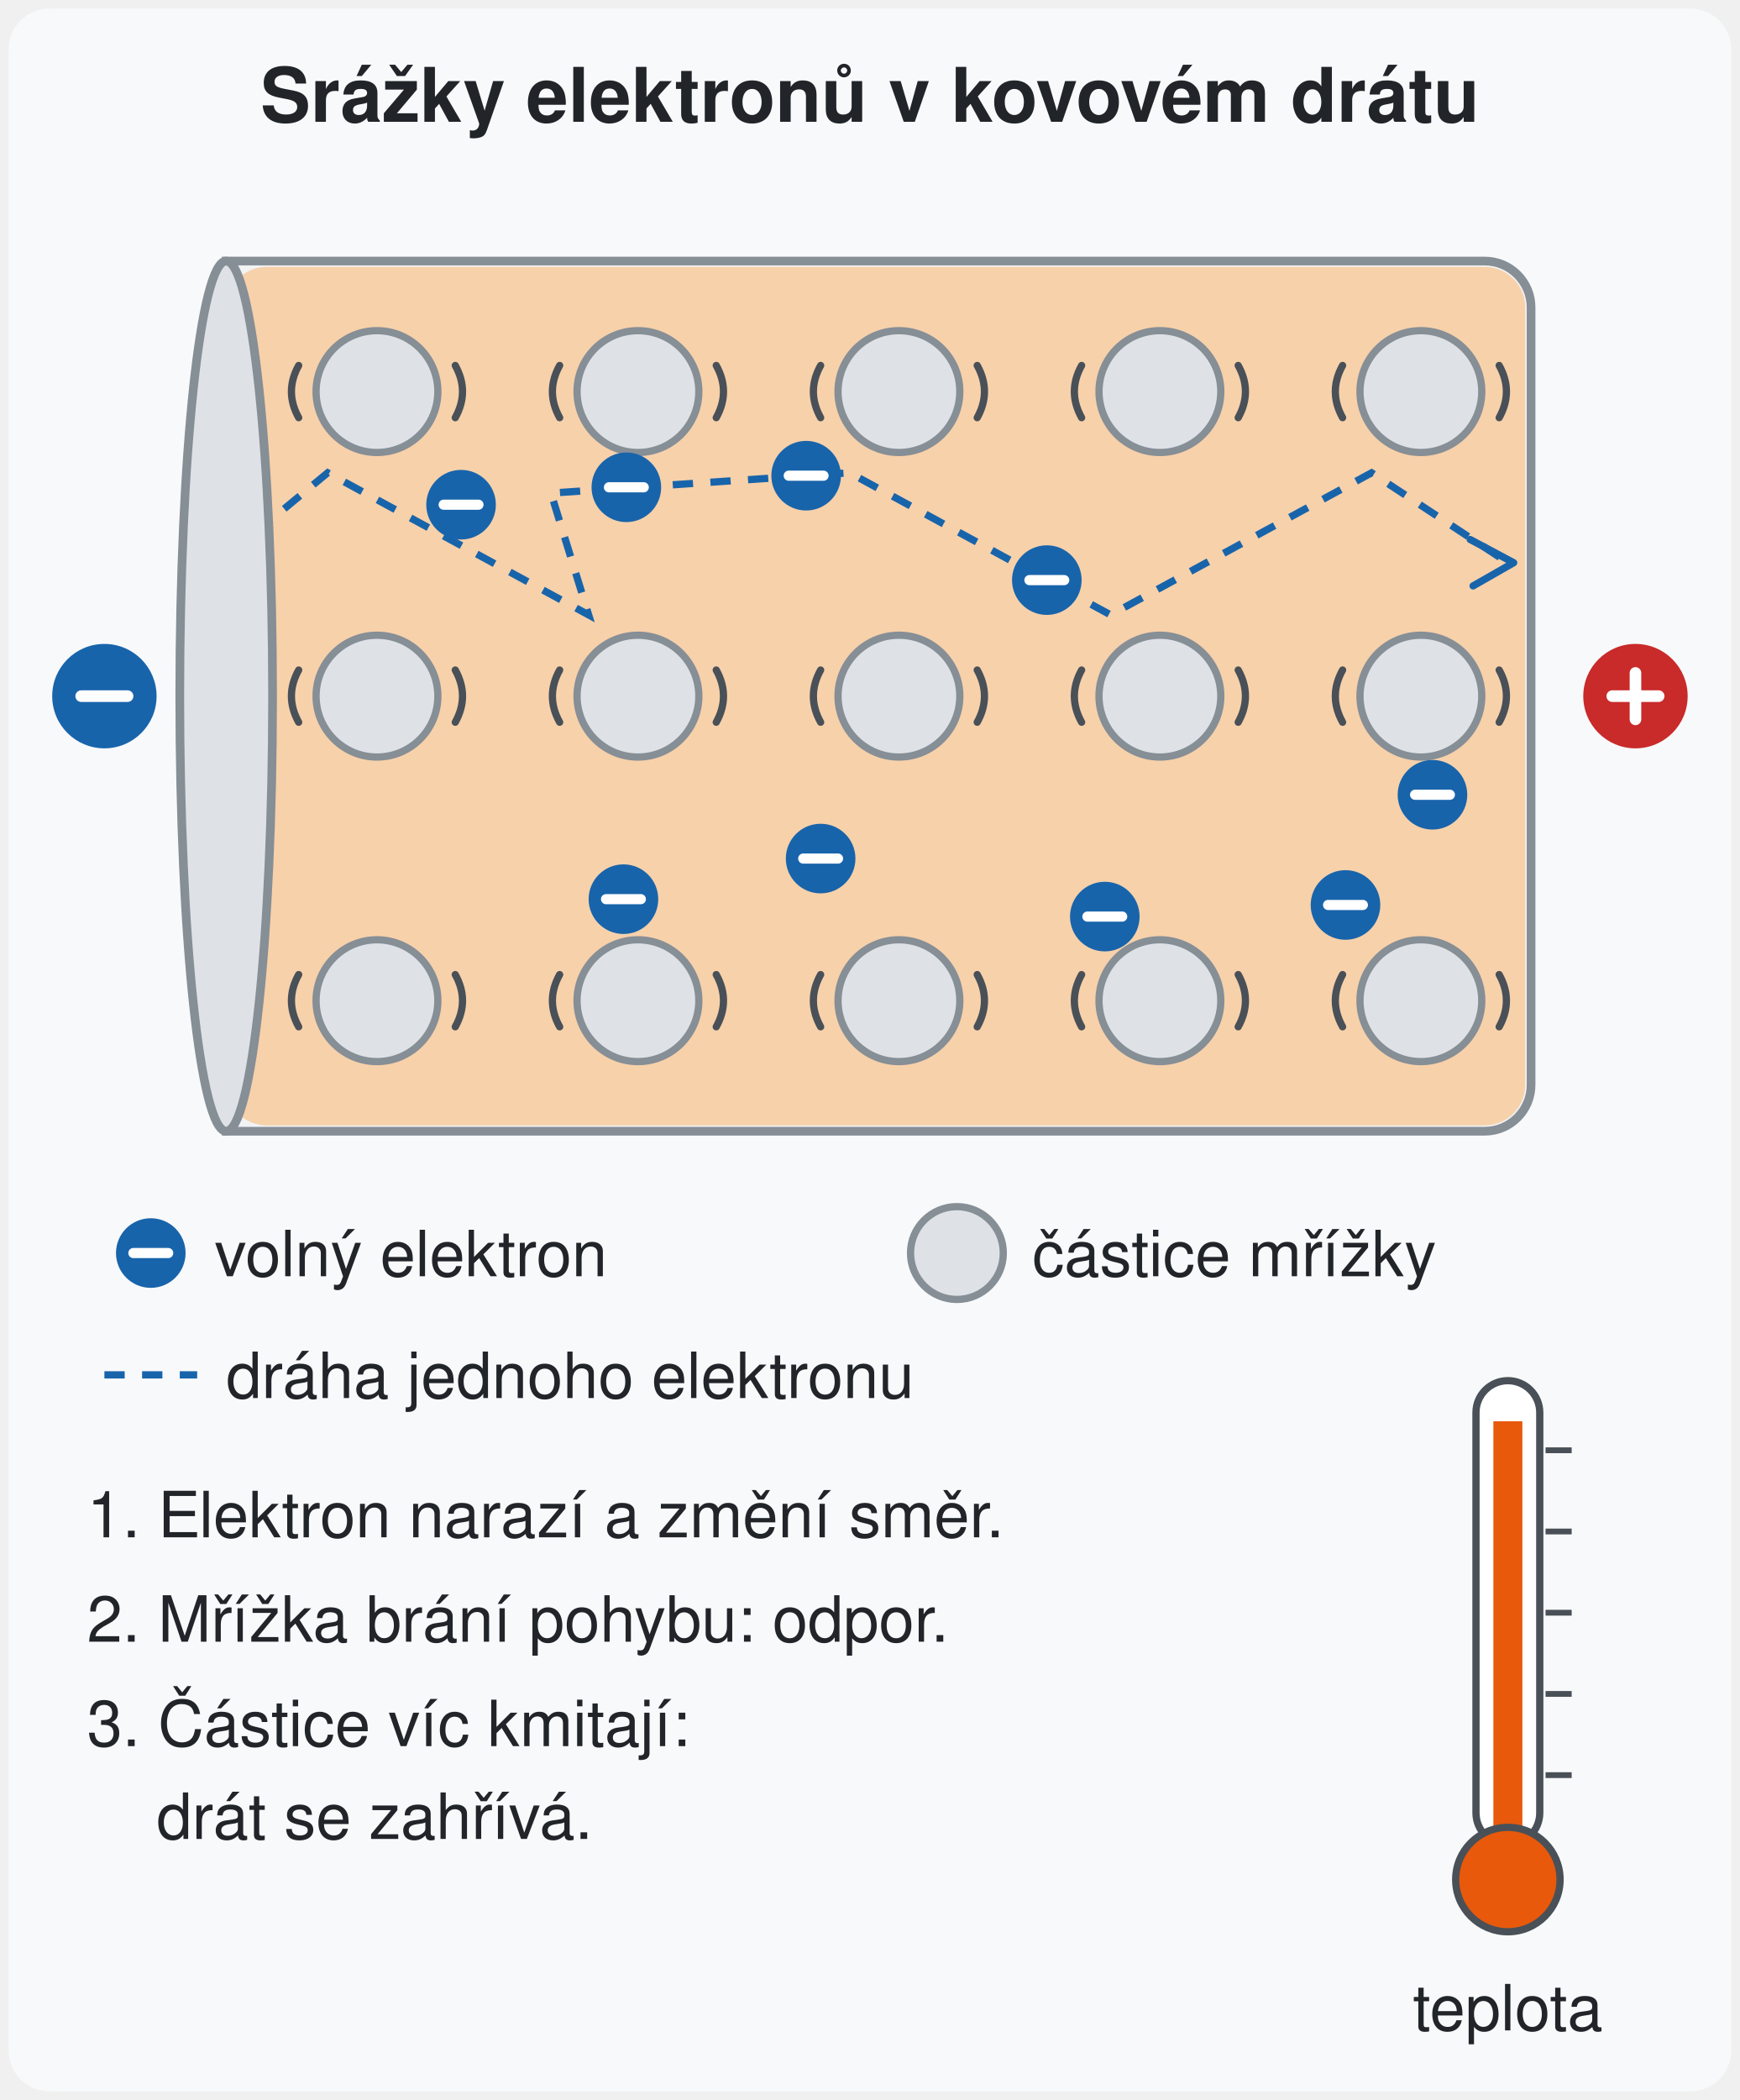
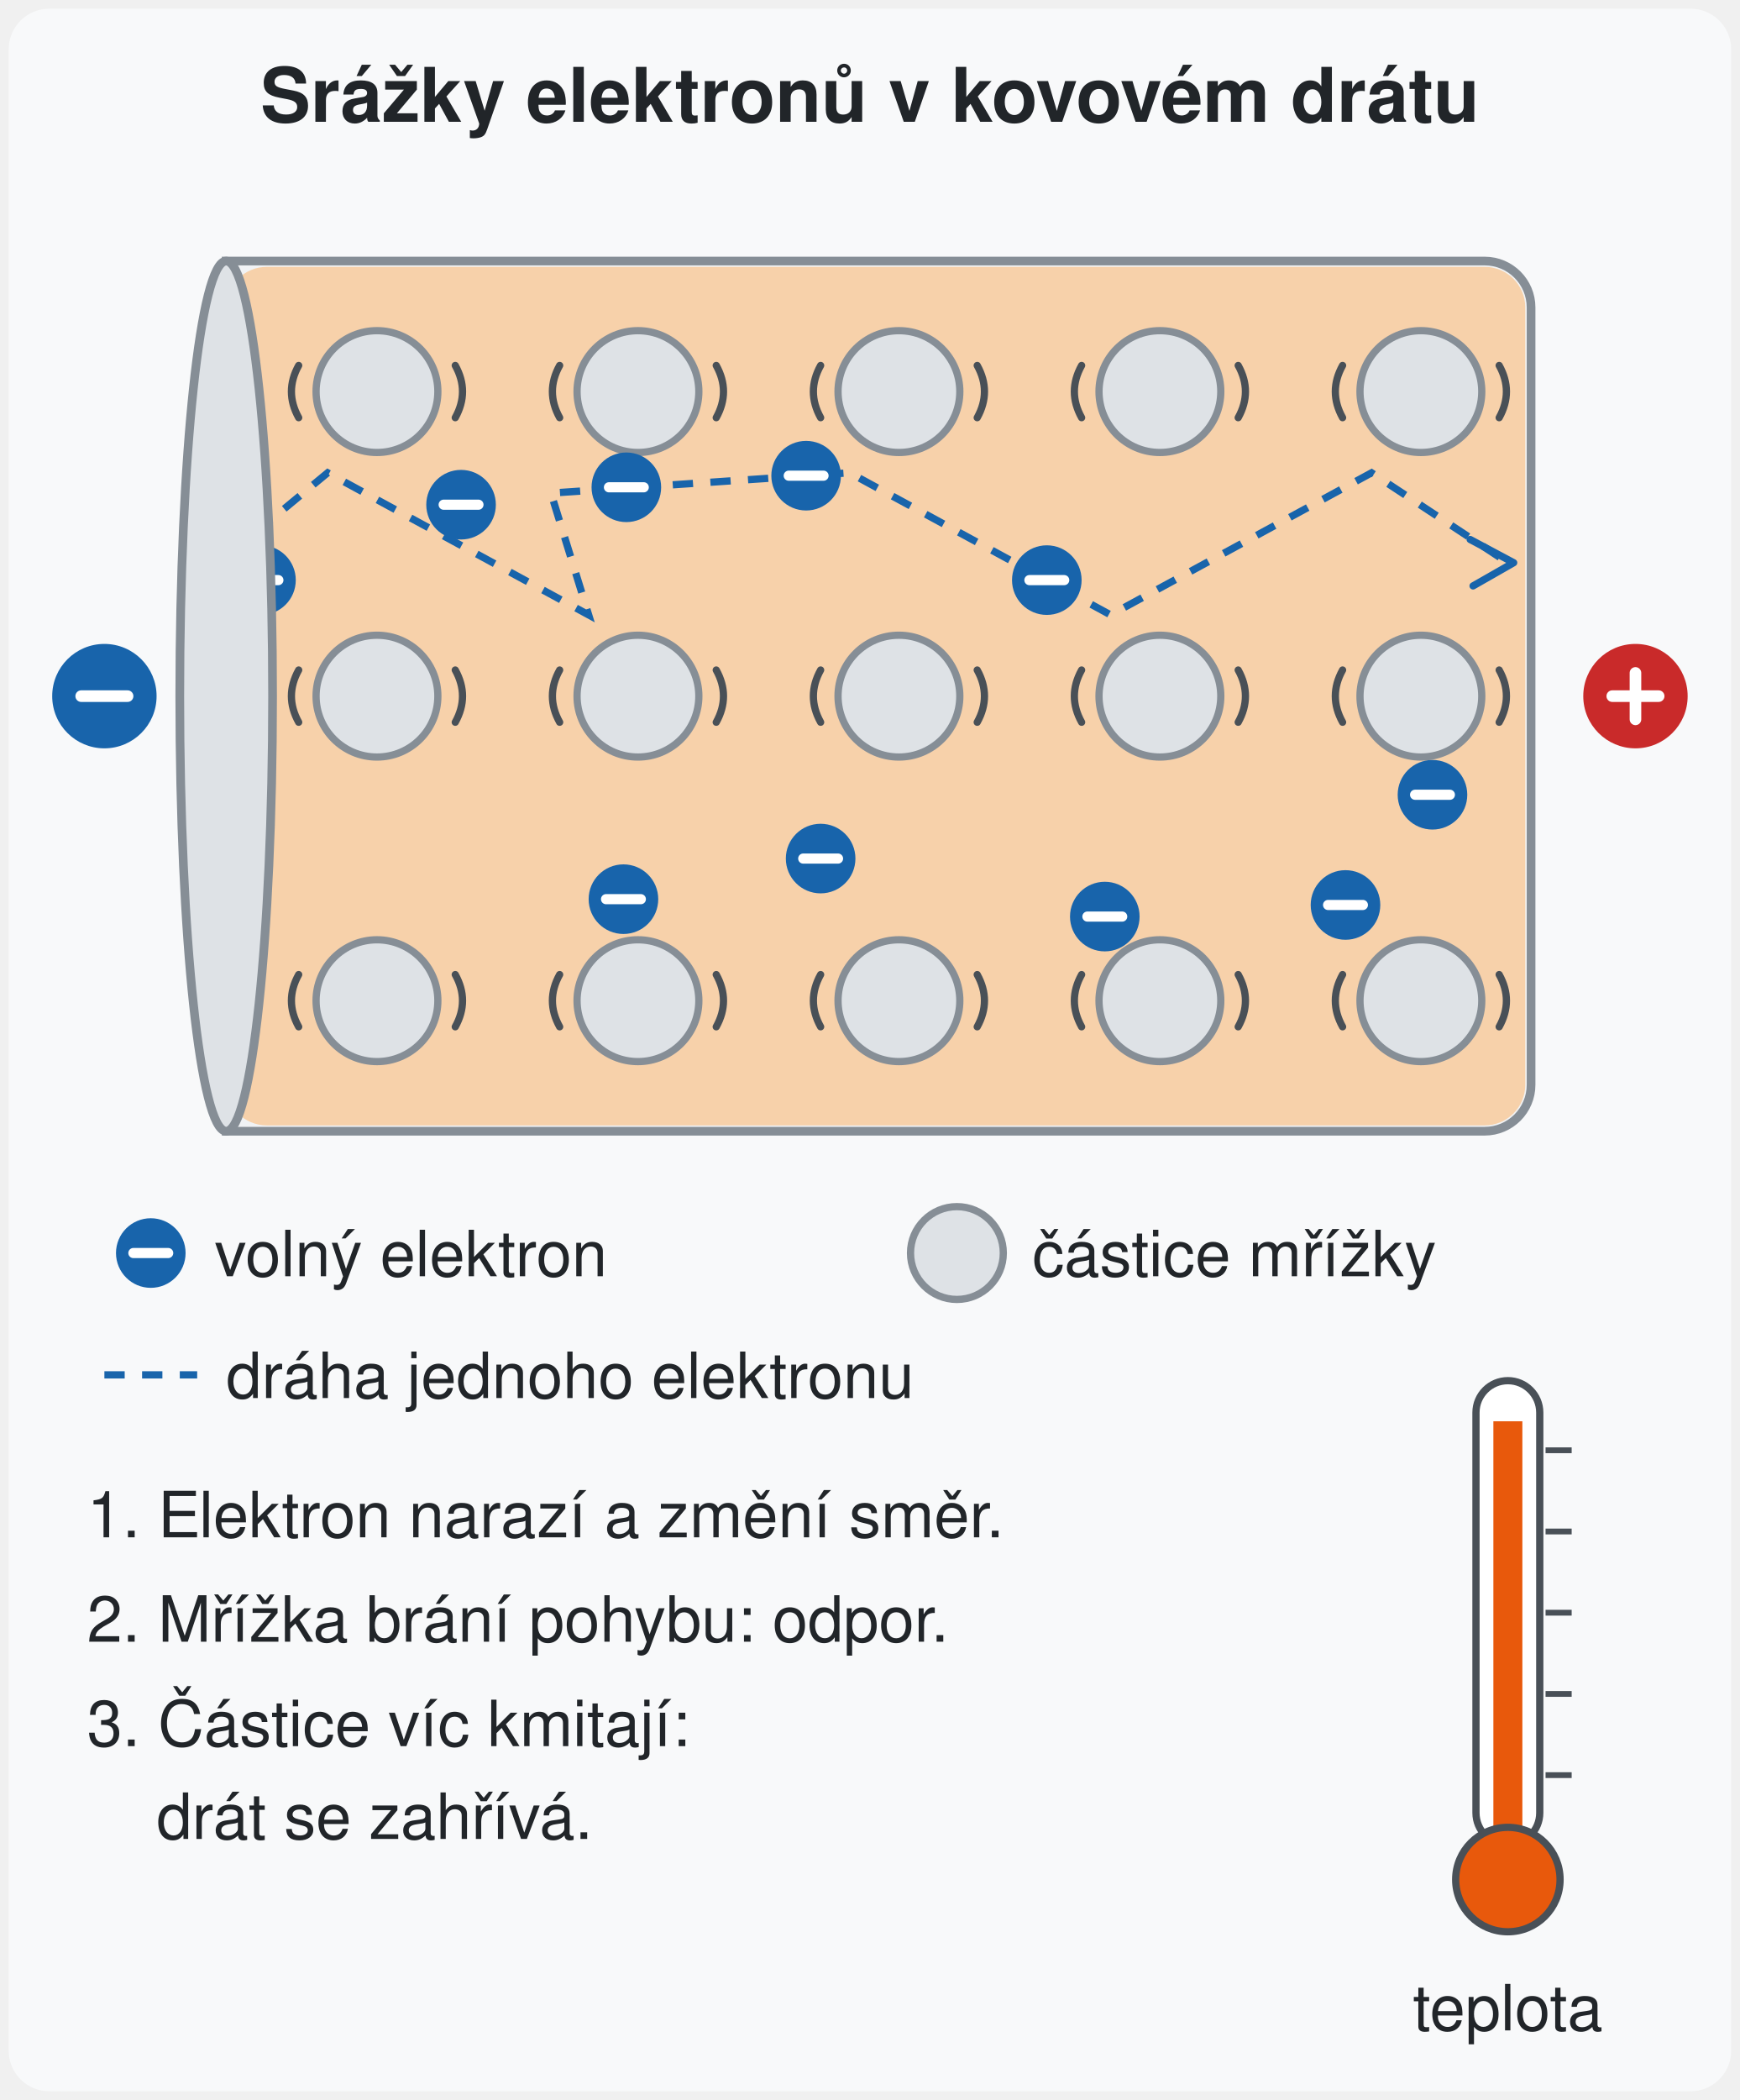
<svg xmlns="http://www.w3.org/2000/svg" viewBox="0 0 600 724" font-family="'Segoe UI', Helvetica, Arial, sans-serif" role="img" aria-label="Kovový drát připojený mezi zápornou svorku − vlevo a kladnou svorku + vpravo. Uvnitř jsou šedé částice krystalové mřížky a modré volné elektrony. Elektrony postupují od − k +, ale narážejí do částic mřížky a při každé srážce změní směr; čárkovaná čára ukazuje lomenou dráhu jednoho elektronu. Mřížka tak brání jejich pohybu – vodič klade proudu odpor. Při srážkách elektrony předávají energii mřížce, její částice kmitají víc a drát se zahřívá; teploměr ukazuje, že teplota roste. Animace: elektrony se pohybují a narážejí, částice kmitají stále víc, drát se zbarví do oranžova.">
  <style>
/* Předloha: PDF lekce 25, s. 2 (drát mezi − a +, volné elektrony se pohybují jedním směrem a narážejí do atomů mřížky a mění směr)
   a s. 3 (srážky → odpor; částice mřížky kmitají víc → vodič se zahřívá).
   Elektrony: průlet drátem 6 s, lineárně po lomené dráze, body zlomu = dotyk s částicí mřížky.
   Zahřívání 12 s: 0–75 % roste amplituda kmitání částic, oranžové zabarvení drátu a sloupec teploměru; 75–92 % drží; 92–100 % návrat (smyčka).
-    Bez animace (reduced-motion) = koncový stav: drát zahřátý, teploměr nahoře, u částic značky kmitání, elektrony v místech srážek, čárkovaná dráha jednoho elektronu. */
+    Bez animace (reduced-motion) = koncový stav: drát zahřátý, teploměr nahoře, u částic značky kmitání, elektrony rozprostřené po svých drahách uvnitř drátu (ne nutně v místech srážek), čárkovaná dráha jednoho elektronu. */
.e { animation: 6s linear infinite; }
.e0 { animation-name: d0; } .e1 { animation-name: d1; } .e2 { animation-name: d2; } .e3 { animation-name: d3; }
.kx, .ky, .kd { animation: 12s linear infinite; }
.kx { animation-name: kx; } .ky { animation-name: ky; } .kd { animation-name: kd; }
.tep { animation: tep 12s linear infinite; }
.km { animation: km 12s linear infinite; }
.tc { transform-box: fill-box; transform-origin: 50% 100%; animation: tc 12s linear infinite; }
@keyframes tep { 0% { opacity: 0; } 75%, 92% { opacity: 0.45; } 100% { opacity: 0; } }
@keyframes km { 0% { opacity: 0.15; } 75%, 92% { opacity: 1; } 100% { opacity: 0.15; } }
@keyframes tc { 0% { transform: scaleY(0.2); } 75%, 92% { transform: scaleY(1); } 100% { transform: scaleY(0.2); } }
@keyframes d0 { 0% { transform: translate(50px, 188px); } 10.7% { transform: translate(113px, 163px); } 26.8% { transform: translate(203px, 212px); } 33.4% { transform: translate(190px, 170px); } 52.9% { transform: translate(293px, 163px); } 69% { transform: translate(383px, 212px); } 85.1% { transform: translate(473px, 163px); } 100% { transform: translate(560px, 200px); } }
@keyframes d1 { 0% { transform: translate(50px, 200px); } 28.2% { transform: translate(203px, 163px); } 46.6% { transform: translate(293px, 212px); } 65% { transform: translate(383px, 163px); } 83.4% { transform: translate(473px, 212px); } 100% { transform: translate(560px, 180px); } }
@keyframes d2 { 0% { transform: translate(50px, 292px); } 26% { transform: translate(203px, 317px); } 43.1% { transform: translate(293px, 268px); } 60.3% { transform: translate(383px, 317px); } 65.1% { transform: translate(360px, 300px); } 84.7% { transform: translate(473px, 268px); } 100% { transform: translate(560px, 295px); } }
@keyframes d3 { 0% { transform: translate(50px, 280px); } 11.8% { transform: translate(113px, 317px); } 28.3% { transform: translate(203px, 268px); } 44.9% { transform: translate(293px, 317px); } 49.5% { transform: translate(270px, 300px); } 68.5% { transform: translate(383px, 268px); } 85% { transform: translate(473px, 317px); } 100% { transform: translate(560px, 285px); } }
@keyframes kx { 0% { transform: translate(1px, 0px); } 1% { transform: translate(-1.1px, 0px); } 2% { transform: translate(1.1px, 0px); } 3% { transform: translate(-1.2px, 0px); } 4% { transform: translate(1.2px, 0px); } 5% { transform: translate(-1.3px, 0px); } 6% { transform: translate(1.3px, 0px); } 7% { transform: translate(-1.4px, 0px); } 8% { transform: translate(1.4px, 0px); } 9% { transform: translate(-1.5px, 0px); } 10% { transform: translate(1.5px, 0px); } 11% { transform: translate(-1.6px, 0px); } 12% { transform: translate(1.6px, 0px); } 13% { transform: translate(-1.7px, 0px); } 14% { transform: translate(1.7px, 0px); } 15% { transform: translate(-1.8px, 0px); } 16% { transform: translate(1.9px, 0px); } 17% { transform: translate(-1.9px, 0px); } 18% { transform: translate(2px, 0px); } 19% { transform: translate(-2px, 0px); } 20% { transform: translate(2.1px, 0px); } 21% { transform: translate(-2.1px, 0px); } 22% { transform: translate(2.2px, 0px); } 23% { transform: translate(-2.2px, 0px); } 24% { transform: translate(2.3px, 0px); } 25% { transform: translate(-2.3px, 0px); } 26% { transform: translate(2.4px, 0px); } 27% { transform: translate(-2.4px, 0px); } 28% { transform: translate(2.5px, 0px); } 29% { transform: translate(-2.5px, 0px); } 30% { transform: translate(2.6px, 0px); } 31% { transform: translate(-2.7px, 0px); } 32% { transform: translate(2.7px, 0px); } 33% { transform: translate(-2.8px, 0px); } 34% { transform: translate(2.8px, 0px); } 35% { transform: translate(-2.9px, 0px); } 36% { transform: translate(2.9px, 0px); } 37% { transform: translate(-3px, 0px); } 38% { transform: translate(3px, 0px); } 39% { transform: translate(-3.1px, 0px); } 40% { transform: translate(3.1px, 0px); } 41% { transform: translate(-3.2px, 0px); } 42% { transform: translate(3.2px, 0px); } 43% { transform: translate(-3.3px, 0px); } 44% { transform: translate(3.3px, 0px); } 45% { transform: translate(-3.4px, 0px); } 46% { transform: translate(3.5px, 0px); } 47% { transform: translate(-3.5px, 0px); } 48% { transform: translate(3.6px, 0px); } 49% { transform: translate(-3.6px, 0px); } 50% { transform: translate(3.7px, 0px); } 51% { transform: translate(-3.7px, 0px); } 52% { transform: translate(3.8px, 0px); } 53% { transform: translate(-3.8px, 0px); } 54% { transform: translate(3.9px, 0px); } 55% { transform: translate(-3.9px, 0px); } 56% { transform: translate(4px, 0px); } 57% { transform: translate(-4px, 0px); } 58% { transform: translate(4.1px, 0px); } 59% { transform: translate(-4.1px, 0px); } 60% { transform: translate(4.2px, 0px); } 61% { transform: translate(-4.3px, 0px); } 62% { transform: translate(4.3px, 0px); } 63% { transform: translate(-4.4px, 0px); } 64% { transform: translate(4.4px, 0px); } 65% { transform: translate(-4.5px, 0px); } 66% { transform: translate(4.5px, 0px); } 67% { transform: translate(-4.6px, 0px); } 68% { transform: translate(4.6px, 0px); } 69% { transform: translate(-4.7px, 0px); } 70% { transform: translate(4.7px, 0px); } 71% { transform: translate(-4.8px, 0px); } 72% { transform: translate(4.8px, 0px); } 73% { transform: translate(-4.9px, 0px); } 74% { transform: translate(4.9px, 0px); } 75% { transform: translate(-5px, 0px); } 76% { transform: translate(5px, 0px); } 77% { transform: translate(-5px, 0px); } 78% { transform: translate(5px, 0px); } 79% { transform: translate(-5px, 0px); } 80% { transform: translate(5px, 0px); } 81% { transform: translate(-5px, 0px); } 82% { transform: translate(5px, 0px); } 83% { transform: translate(-5px, 0px); } 84% { transform: translate(5px, 0px); } 85% { transform: translate(-5px, 0px); } 86% { transform: translate(5px, 0px); } 87% { transform: translate(-5px, 0px); } 88% { transform: translate(5px, 0px); } 89% { transform: translate(-5px, 0px); } 90% { transform: translate(5px, 0px); } 91% { transform: translate(-5px, 0px); } 92% { transform: translate(5px, 0px); } 93% { transform: translate(-4.5px, 0px); } 94% { transform: translate(4px, 0px); } 95% { transform: translate(-3.5px, 0px); } 96% { transform: translate(3px, 0px); } 97% { transform: translate(-2.5px, 0px); } 98% { transform: translate(2px, 0px); } 99% { transform: translate(-1.5px, 0px); } 100% { transform: translate(1px, 0px); } }
@keyframes ky { 0% { transform: translate(0px, 1px); } 1% { transform: translate(0px, -1.1px); } 2% { transform: translate(0px, 1.1px); } 3% { transform: translate(0px, -1.2px); } 4% { transform: translate(0px, 1.2px); } 5% { transform: translate(0px, -1.3px); } 6% { transform: translate(0px, 1.3px); } 7% { transform: translate(0px, -1.4px); } 8% { transform: translate(0px, 1.4px); } 9% { transform: translate(0px, -1.5px); } 10% { transform: translate(0px, 1.5px); } 11% { transform: translate(0px, -1.6px); } 12% { transform: translate(0px, 1.6px); } 13% { transform: translate(0px, -1.7px); } 14% { transform: translate(0px, 1.7px); } 15% { transform: translate(0px, -1.8px); } 16% { transform: translate(0px, 1.9px); } 17% { transform: translate(0px, -1.9px); } 18% { transform: translate(0px, 2px); } 19% { transform: translate(0px, -2px); } 20% { transform: translate(0px, 2.1px); } 21% { transform: translate(0px, -2.1px); } 22% { transform: translate(0px, 2.2px); } 23% { transform: translate(0px, -2.2px); } 24% { transform: translate(0px, 2.3px); } 25% { transform: translate(0px, -2.3px); } 26% { transform: translate(0px, 2.4px); } 27% { transform: translate(0px, -2.4px); } 28% { transform: translate(0px, 2.5px); } 29% { transform: translate(0px, -2.5px); } 30% { transform: translate(0px, 2.6px); } 31% { transform: translate(0px, -2.7px); } 32% { transform: translate(0px, 2.7px); } 33% { transform: translate(0px, -2.8px); } 34% { transform: translate(0px, 2.8px); } 35% { transform: translate(0px, -2.9px); } 36% { transform: translate(0px, 2.9px); } 37% { transform: translate(0px, -3px); } 38% { transform: translate(0px, 3px); } 39% { transform: translate(0px, -3.1px); } 40% { transform: translate(0px, 3.1px); } 41% { transform: translate(0px, -3.2px); } 42% { transform: translate(0px, 3.2px); } 43% { transform: translate(0px, -3.3px); } 44% { transform: translate(0px, 3.3px); } 45% { transform: translate(0px, -3.4px); } 46% { transform: translate(0px, 3.5px); } 47% { transform: translate(0px, -3.5px); } 48% { transform: translate(0px, 3.6px); } 49% { transform: translate(0px, -3.6px); } 50% { transform: translate(0px, 3.7px); } 51% { transform: translate(0px, -3.7px); } 52% { transform: translate(0px, 3.8px); } 53% { transform: translate(0px, -3.8px); } 54% { transform: translate(0px, 3.9px); } 55% { transform: translate(0px, -3.9px); } 56% { transform: translate(0px, 4px); } 57% { transform: translate(0px, -4px); } 58% { transform: translate(0px, 4.1px); } 59% { transform: translate(0px, -4.1px); } 60% { transform: translate(0px, 4.2px); } 61% { transform: translate(0px, -4.3px); } 62% { transform: translate(0px, 4.3px); } 63% { transform: translate(0px, -4.4px); } 64% { transform: translate(0px, 4.4px); } 65% { transform: translate(0px, -4.5px); } 66% { transform: translate(0px, 4.5px); } 67% { transform: translate(0px, -4.6px); } 68% { transform: translate(0px, 4.6px); } 69% { transform: translate(0px, -4.7px); } 70% { transform: translate(0px, 4.7px); } 71% { transform: translate(0px, -4.8px); } 72% { transform: translate(0px, 4.8px); } 73% { transform: translate(0px, -4.9px); } 74% { transform: translate(0px, 4.9px); } 75% { transform: translate(0px, -5px); } 76% { transform: translate(0px, 5px); } 77% { transform: translate(0px, -5px); } 78% { transform: translate(0px, 5px); } 79% { transform: translate(0px, -5px); } 80% { transform: translate(0px, 5px); } 81% { transform: translate(0px, -5px); } 82% { transform: translate(0px, 5px); } 83% { transform: translate(0px, -5px); } 84% { transform: translate(0px, 5px); } 85% { transform: translate(0px, -5px); } 86% { transform: translate(0px, 5px); } 87% { transform: translate(0px, -5px); } 88% { transform: translate(0px, 5px); } 89% { transform: translate(0px, -5px); } 90% { transform: translate(0px, 5px); } 91% { transform: translate(0px, -5px); } 92% { transform: translate(0px, 5px); } 93% { transform: translate(0px, -4.5px); } 94% { transform: translate(0px, 4px); } 95% { transform: translate(0px, -3.5px); } 96% { transform: translate(0px, 3px); } 97% { transform: translate(0px, -2.5px); } 98% { transform: translate(0px, 2px); } 99% { transform: translate(0px, -1.5px); } 100% { transform: translate(0px, 1px); } }
@keyframes kd { 0% { transform: translate(0.7px, 0.7px); } 1% { transform: translate(-0.7px, -0.7px); } 2% { transform: translate(0.8px, 0.8px); } 3% { transform: translate(-0.8px, -0.8px); } 4% { transform: translate(0.8px, 0.8px); } 5% { transform: translate(-0.9px, -0.9px); } 6% { transform: translate(0.9px, 0.9px); } 7% { transform: translate(-1px, -1px); } 8% { transform: translate(1px, 1px); } 9% { transform: translate(-1px, -1px); } 10% { transform: translate(1.1px, 1.1px); } 11% { transform: translate(-1.1px, -1.1px); } 12% { transform: translate(1.1px, 1.1px); } 13% { transform: translate(-1.2px, -1.2px); } 14% { transform: translate(1.2px, 1.2px); } 15% { transform: translate(-1.3px, -1.3px); } 16% { transform: translate(1.3px, 1.3px); } 17% { transform: translate(-1.3px, -1.3px); } 18% { transform: translate(1.4px, 1.4px); } 19% { transform: translate(-1.4px, -1.4px); } 20% { transform: translate(1.4px, 1.4px); } 21% { transform: translate(-1.5px, -1.5px); } 22% { transform: translate(1.5px, 1.5px); } 23% { transform: translate(-1.6px, -1.6px); } 24% { transform: translate(1.6px, 1.6px); } 25% { transform: translate(-1.6px, -1.6px); } 26% { transform: translate(1.7px, 1.7px); } 27% { transform: translate(-1.7px, -1.7px); } 28% { transform: translate(1.7px, 1.7px); } 29% { transform: translate(-1.8px, -1.8px); } 30% { transform: translate(1.8px, 1.8px); } 31% { transform: translate(-1.9px, -1.9px); } 32% { transform: translate(1.9px, 1.9px); } 33% { transform: translate(-1.9px, -1.9px); } 34% { transform: translate(2px, 2px); } 35% { transform: translate(-2px, -2px); } 36% { transform: translate(2px, 2px); } 37% { transform: translate(-2.1px, -2.1px); } 38% { transform: translate(2.1px, 2.1px); } 39% { transform: translate(-2.2px, -2.2px); } 40% { transform: translate(2.2px, 2.2px); } 41% { transform: translate(-2.2px, -2.2px); } 42% { transform: translate(2.3px, 2.3px); } 43% { transform: translate(-2.3px, -2.3px); } 44% { transform: translate(2.3px, 2.3px); } 45% { transform: translate(-2.4px, -2.4px); } 46% { transform: translate(2.4px, 2.4px); } 47% { transform: translate(-2.5px, -2.5px); } 48% { transform: translate(2.5px, 2.5px); } 49% { transform: translate(-2.5px, -2.5px); } 50% { transform: translate(2.6px, 2.6px); } 51% { transform: translate(-2.6px, -2.6px); } 52% { transform: translate(2.6px, 2.6px); } 53% { transform: translate(-2.7px, -2.7px); } 54% { transform: translate(2.7px, 2.7px); } 55% { transform: translate(-2.8px, -2.8px); } 56% { transform: translate(2.8px, 2.8px); } 57% { transform: translate(-2.8px, -2.8px); } 58% { transform: translate(2.9px, 2.9px); } 59% { transform: translate(-2.9px, -2.9px); } 60% { transform: translate(2.9px, 2.9px); } 61% { transform: translate(-3px, -3px); } 62% { transform: translate(3px, 3px); } 63% { transform: translate(-3.1px, -3.1px); } 64% { transform: translate(3.1px, 3.1px); } 65% { transform: translate(-3.1px, -3.1px); } 66% { transform: translate(3.2px, 3.2px); } 67% { transform: translate(-3.2px, -3.2px); } 68% { transform: translate(3.2px, 3.2px); } 69% { transform: translate(-3.3px, -3.3px); } 70% { transform: translate(3.3px, 3.3px); } 71% { transform: translate(-3.4px, -3.4px); } 72% { transform: translate(3.4px, 3.4px); } 73% { transform: translate(-3.4px, -3.4px); } 74% { transform: translate(3.5px, 3.5px); } 75% { transform: translate(-3.5px, -3.5px); } 76% { transform: translate(3.5px, 3.5px); } 77% { transform: translate(-3.5px, -3.5px); } 78% { transform: translate(3.5px, 3.5px); } 79% { transform: translate(-3.5px, -3.5px); } 80% { transform: translate(3.5px, 3.5px); } 81% { transform: translate(-3.5px, -3.5px); } 82% { transform: translate(3.5px, 3.5px); } 83% { transform: translate(-3.5px, -3.5px); } 84% { transform: translate(3.5px, 3.5px); } 85% { transform: translate(-3.5px, -3.5px); } 86% { transform: translate(3.5px, 3.5px); } 87% { transform: translate(-3.5px, -3.5px); } 88% { transform: translate(3.5px, 3.5px); } 89% { transform: translate(-3.5px, -3.5px); } 90% { transform: translate(3.5px, 3.5px); } 91% { transform: translate(-3.5px, -3.5px); } 92% { transform: translate(3.5px, 3.5px); } 93% { transform: translate(-3.1px, -3.1px); } 94% { transform: translate(2.8px, 2.8px); } 95% { transform: translate(-2.4px, -2.4px); } 96% { transform: translate(2.1px, 2.1px); } 97% { transform: translate(-1.8px, -1.8px); } 98% { transform: translate(1.4px, 1.4px); } 99% { transform: translate(-1px, -1px); } 100% { transform: translate(0.7px, 0.7px); } }
@media (prefers-reduced-motion: reduce) { .e, .kx, .ky, .kd, .tep, .km, .tc { animation: none; } }
</style>
  <rect x="3" y="3" width="594" height="718" rx="14" fill="#f8f9fa" />
  <text x="300" y="42" font-size="26" font-weight="bold" fill="#212529" text-anchor="middle">Srážky elektronů v kovovém drátu</text>
  <defs>
    <clipPath id="vnitrek">
      <rect x="78" y="92" width="448" height="296" />
    </clipPath>
  </defs>
  <path d="M78 90H512A16 16 0 0 1 528 106V374A16 16 0 0 1 512 390H78Z" fill="#f1f3f5" stroke="#868e96" stroke-width="3" />
  <rect class="tep" x="78" y="92" width="448" height="296" rx="14" fill="#ffa94d" opacity="0.45" />
  <g clip-path="url(#vnitrek)">
    <path d="M78 192L113 163L203 212L190 170L293 163L383 212L473 163L520 194" fill="none" stroke="#1864ab" stroke-width="2.5" stroke-dasharray="7 6" />
    <path d="M507 186L522 194L508 202" fill="none" stroke="#1864ab" stroke-width="2.5" stroke-linecap="round" stroke-linejoin="round" />
  </g>
  <g class="kx" style="animation-delay:0s">
    <circle cx="130" cy="135" r="21" fill="#dee2e6" stroke="#868e96" stroke-width="2.5" />
  </g>
  <path class="km" d="M103 126Q98 135 103 144M157 126Q162 135 157 144" fill="none" stroke="#495057" stroke-width="2.5" stroke-linecap="round" />
  <g class="ky" style="animation-delay:-0.037s">
    <circle cx="220" cy="135" r="21" fill="#dee2e6" stroke="#868e96" stroke-width="2.5" />
  </g>
  <path class="km" d="M193 126Q188 135 193 144M247 126Q252 135 247 144" fill="none" stroke="#495057" stroke-width="2.5" stroke-linecap="round" />
  <g class="kd" style="animation-delay:-0.074s">
    <circle cx="310" cy="135" r="21" fill="#dee2e6" stroke="#868e96" stroke-width="2.5" />
  </g>
  <path class="km" d="M283 126Q278 135 283 144M337 126Q342 135 337 144" fill="none" stroke="#495057" stroke-width="2.5" stroke-linecap="round" />
  <g class="kx" style="animation-delay:-0.111s">
    <circle cx="400" cy="135" r="21" fill="#dee2e6" stroke="#868e96" stroke-width="2.5" />
  </g>
  <path class="km" d="M373 126Q368 135 373 144M427 126Q432 135 427 144" fill="none" stroke="#495057" stroke-width="2.5" stroke-linecap="round" />
  <g class="ky" style="animation-delay:-0.028s">
    <circle cx="490" cy="135" r="21" fill="#dee2e6" stroke="#868e96" stroke-width="2.5" />
  </g>
  <path class="km" d="M463 126Q458 135 463 144M517 126Q522 135 517 144" fill="none" stroke="#495057" stroke-width="2.5" stroke-linecap="round" />
  <g class="kd" style="animation-delay:-0.065s">
    <circle cx="130" cy="240" r="21" fill="#dee2e6" stroke="#868e96" stroke-width="2.5" />
  </g>
  <path class="km" d="M103 231Q98 240 103 249M157 231Q162 240 157 249" fill="none" stroke="#495057" stroke-width="2.5" stroke-linecap="round" />
  <g class="kx" style="animation-delay:-0.102s">
    <circle cx="220" cy="240" r="21" fill="#dee2e6" stroke="#868e96" stroke-width="2.5" />
  </g>
  <path class="km" d="M193 231Q188 240 193 249M247 231Q252 240 247 249" fill="none" stroke="#495057" stroke-width="2.5" stroke-linecap="round" />
  <g class="ky" style="animation-delay:-0.019s">
    <circle cx="310" cy="240" r="21" fill="#dee2e6" stroke="#868e96" stroke-width="2.5" />
  </g>
  <path class="km" d="M283 231Q278 240 283 249M337 231Q342 240 337 249" fill="none" stroke="#495057" stroke-width="2.5" stroke-linecap="round" />
  <g class="kd" style="animation-delay:-0.056s">
    <circle cx="400" cy="240" r="21" fill="#dee2e6" stroke="#868e96" stroke-width="2.5" />
  </g>
  <path class="km" d="M373 231Q368 240 373 249M427 231Q432 240 427 249" fill="none" stroke="#495057" stroke-width="2.5" stroke-linecap="round" />
  <g class="kx" style="animation-delay:-0.093s">
    <circle cx="490" cy="240" r="21" fill="#dee2e6" stroke="#868e96" stroke-width="2.5" />
  </g>
  <path class="km" d="M463 231Q458 240 463 249M517 231Q522 240 517 249" fill="none" stroke="#495057" stroke-width="2.5" stroke-linecap="round" />
  <g class="ky" style="animation-delay:-0.01s">
    <circle cx="130" cy="345" r="21" fill="#dee2e6" stroke="#868e96" stroke-width="2.5" />
  </g>
  <path class="km" d="M103 336Q98 345 103 354M157 336Q162 345 157 354" fill="none" stroke="#495057" stroke-width="2.5" stroke-linecap="round" />
  <g class="kd" style="animation-delay:-0.047s">
    <circle cx="220" cy="345" r="21" fill="#dee2e6" stroke="#868e96" stroke-width="2.5" />
  </g>
  <path class="km" d="M193 336Q188 345 193 354M247 336Q252 345 247 354" fill="none" stroke="#495057" stroke-width="2.5" stroke-linecap="round" />
  <g class="kx" style="animation-delay:-0.084s">
    <circle cx="310" cy="345" r="21" fill="#dee2e6" stroke="#868e96" stroke-width="2.5" />
  </g>
  <path class="km" d="M283 336Q278 345 283 354M337 336Q342 345 337 354" fill="none" stroke="#495057" stroke-width="2.5" stroke-linecap="round" />
  <g class="ky" style="animation-delay:-0.001s">
    <circle cx="400" cy="345" r="21" fill="#dee2e6" stroke="#868e96" stroke-width="2.5" />
  </g>
  <path class="km" d="M373 336Q368 345 373 354M427 336Q432 345 427 354" fill="none" stroke="#495057" stroke-width="2.5" stroke-linecap="round" />
  <g class="kd" style="animation-delay:-0.038s">
    <circle cx="490" cy="345" r="21" fill="#dee2e6" stroke="#868e96" stroke-width="2.5" />
  </g>
  <path class="km" d="M463 336Q458 345 463 354M517 336Q522 345 517 354" fill="none" stroke="#495057" stroke-width="2.5" stroke-linecap="round" />
  <g clip-path="url(#vnitrek)">
    <g class="e e0" style="animation-delay:-3s" transform="translate(278 164)">
      <circle cx="0" cy="0" r="12" fill="#1864ab" />
      <path d="M-6 0H6" stroke="#fff" stroke-width="3.5" stroke-linecap="round" />
    </g>
    <g class="e e0" style="animation-delay:-3.9s" transform="translate(361 200)">
      <circle cx="0" cy="0" r="12" fill="#1864ab" />
      <path d="M-6 0H6" stroke="#fff" stroke-width="3.5" stroke-linecap="round" />
    </g>
    <g class="e e0" style="animation-delay:-2.3s" transform="translate(216 168)">
      <circle cx="0" cy="0" r="12" fill="#1864ab" />
      <path d="M-6 0H6" stroke="#fff" stroke-width="3.5" stroke-linecap="round" />
    </g>
    <g class="e e1" style="animation-delay:-1.2s" transform="translate(159 174)">
      <circle cx="0" cy="0" r="12" fill="#1864ab" />
      <path d="M-6 0H6" stroke="#fff" stroke-width="3.5" stroke-linecap="round" />
    </g>
-     <g class="e e1" style="animation-delay:-0s" transform="translate(50 200)">
+     <g class="e e1" style="animation-delay:-0s" transform="translate(90 200)">
      <circle cx="0" cy="0" r="12" fill="#1864ab" />
      <path d="M-6 0H6" stroke="#fff" stroke-width="3.5" stroke-linecap="round" />
    </g>
    <g class="e e2" style="animation-delay:-1.7s" transform="translate(215 310)">
      <circle cx="0" cy="0" r="12" fill="#1864ab" />
      <path d="M-6 0H6" stroke="#fff" stroke-width="3.5" stroke-linecap="round" />
    </g>
    <g class="e e2" style="animation-delay:-3.6s" transform="translate(381 316)">
      <circle cx="0" cy="0" r="12" fill="#1864ab" />
      <path d="M-6 0H6" stroke="#fff" stroke-width="3.5" stroke-linecap="round" />
    </g>
    <g class="e e2" style="animation-delay:-5.3s" transform="translate(494 274)">
      <circle cx="0" cy="0" r="12" fill="#1864ab" />
      <path d="M-6 0H6" stroke="#fff" stroke-width="3.5" stroke-linecap="round" />
    </g>
    <g class="e e3" style="animation-delay:-5s" transform="translate(464 312)">
      <circle cx="0" cy="0" r="12" fill="#1864ab" />
      <path d="M-6 0H6" stroke="#fff" stroke-width="3.5" stroke-linecap="round" />
    </g>
    <g class="e e3" style="animation-delay:-3.1s" transform="translate(283 296)">
      <circle cx="0" cy="0" r="12" fill="#1864ab" />
      <path d="M-6 0H6" stroke="#fff" stroke-width="3.5" stroke-linecap="round" />
    </g>
  </g>
  <ellipse cx="78" cy="240" rx="16" ry="150" fill="#dee2e6" stroke="#868e96" stroke-width="3" />
  <circle cx="36" cy="240" r="18" fill="#1864ab" />
  <path d="M28 240H44" stroke="#fff" stroke-width="4" stroke-linecap="round" />
  <circle cx="564" cy="240" r="18" fill="#c92a2a" />
  <path d="M556 240H572M564 232V248" stroke="#fff" stroke-width="4" stroke-linecap="round" />
  <g transform="translate(52 432)">
    <circle cx="0" cy="0" r="12" fill="#1864ab" />
    <path d="M-6 0H6" stroke="#fff" stroke-width="3.5" stroke-linecap="round" />
  </g>
  <text x="74" y="440" font-size="22" fill="#212529" text-anchor="start">volný elektron</text>
  <circle cx="330" cy="432" r="16" fill="#dee2e6" stroke="#868e96" stroke-width="2.5" />
  <text x="356" y="440" font-size="22" fill="#212529" text-anchor="start">částice mřížky</text>
  <path d="M36 474H68" stroke="#1864ab" stroke-width="2.5" stroke-dasharray="7 6" />
  <text x="78" y="482" font-size="22" fill="#212529" text-anchor="start">dráha jednoho elektronu</text>
  <text x="30" y="530" font-size="22" fill="#212529" text-anchor="start">1. Elektron narazí a změní směr.</text>
  <text x="30" y="566" font-size="22" fill="#212529" text-anchor="start">2. Mřížka brání pohybu: odpor.</text>
  <text x="30" y="602" font-size="22" fill="#212529" text-anchor="start">3. Částice víc kmitají:</text>
  <text x="54" y="634" font-size="22" fill="#212529" text-anchor="start">drát se zahřívá.</text>
  <rect x="509" y="476" width="22" height="160" rx="11" fill="#fff" stroke="#495057" stroke-width="2.5" />
  <rect class="tc" x="515" y="490" width="10" height="150" fill="#e8590c" />
  <circle cx="520" cy="648" r="18" fill="#e8590c" stroke="#495057" stroke-width="2.5" />
  <path d="M533 500H542" stroke="#495057" stroke-width="2" />
  <path d="M533 528H542" stroke="#495057" stroke-width="2" />
  <path d="M533 556H542" stroke="#495057" stroke-width="2" />
  <path d="M533 584H542" stroke="#495057" stroke-width="2" />
  <path d="M533 612H542" stroke="#495057" stroke-width="2" />
  <text x="520" y="700" font-size="22" fill="#212529" text-anchor="middle">teplota</text>
</svg>
